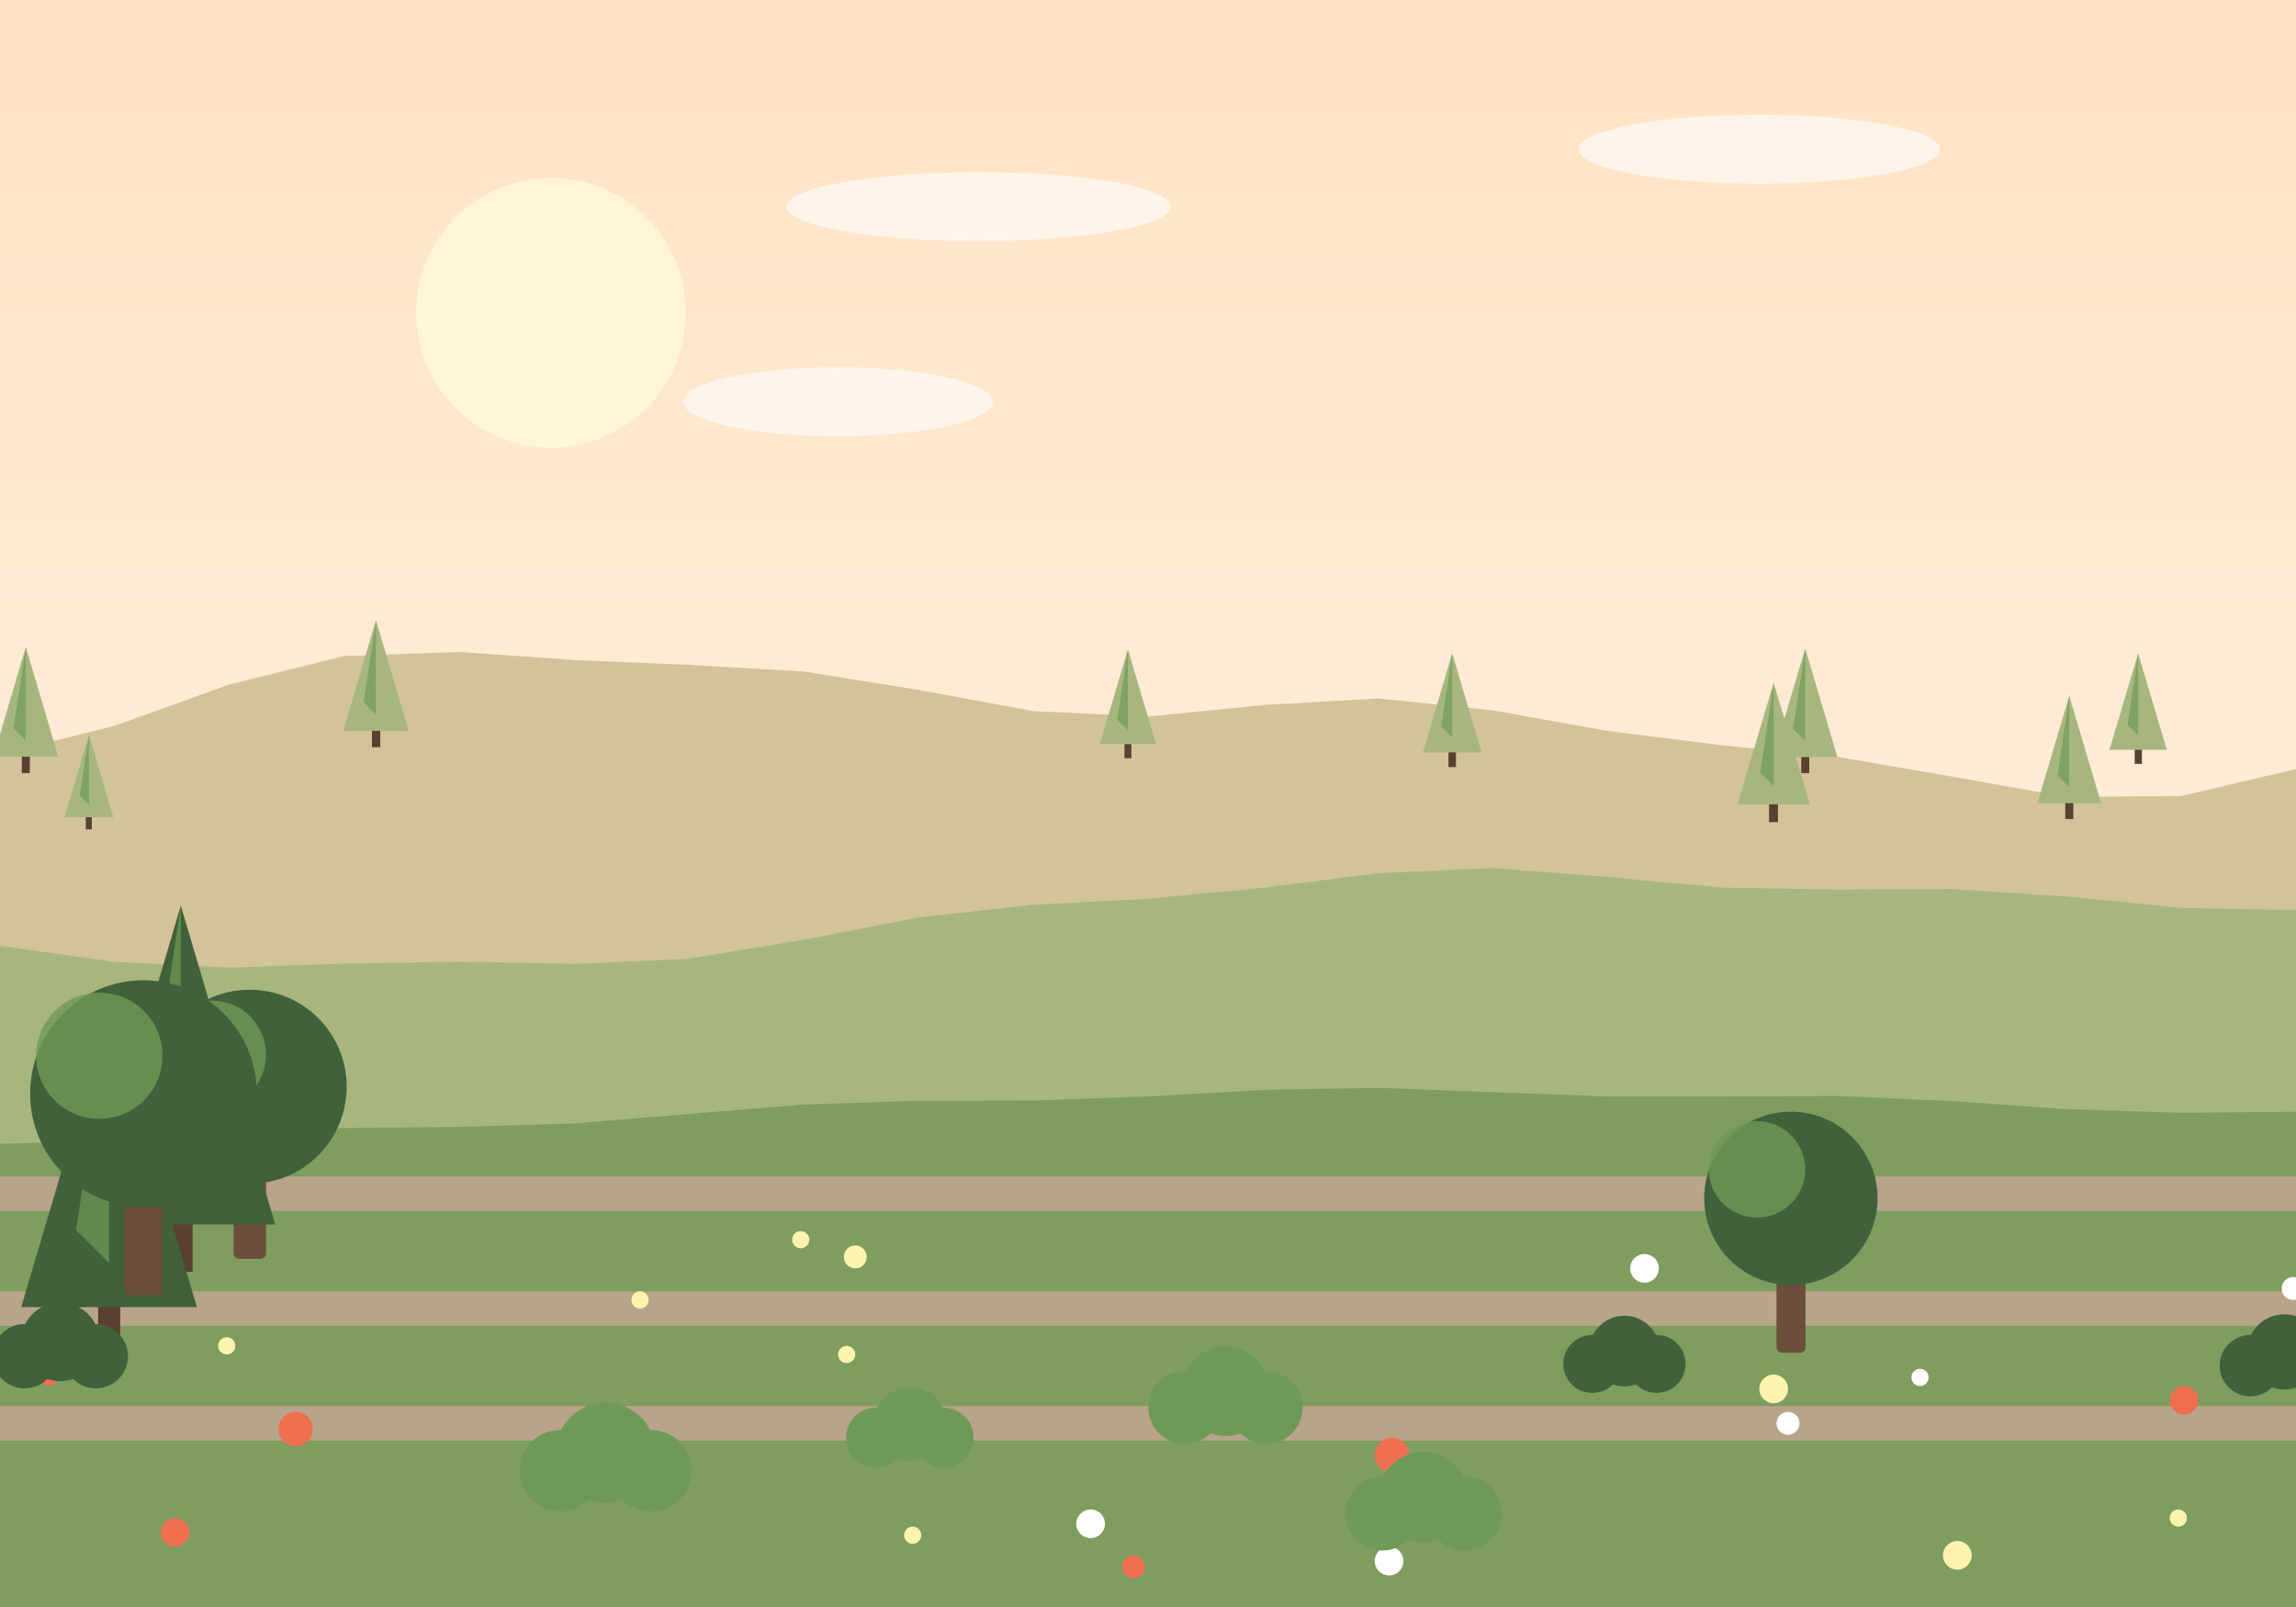
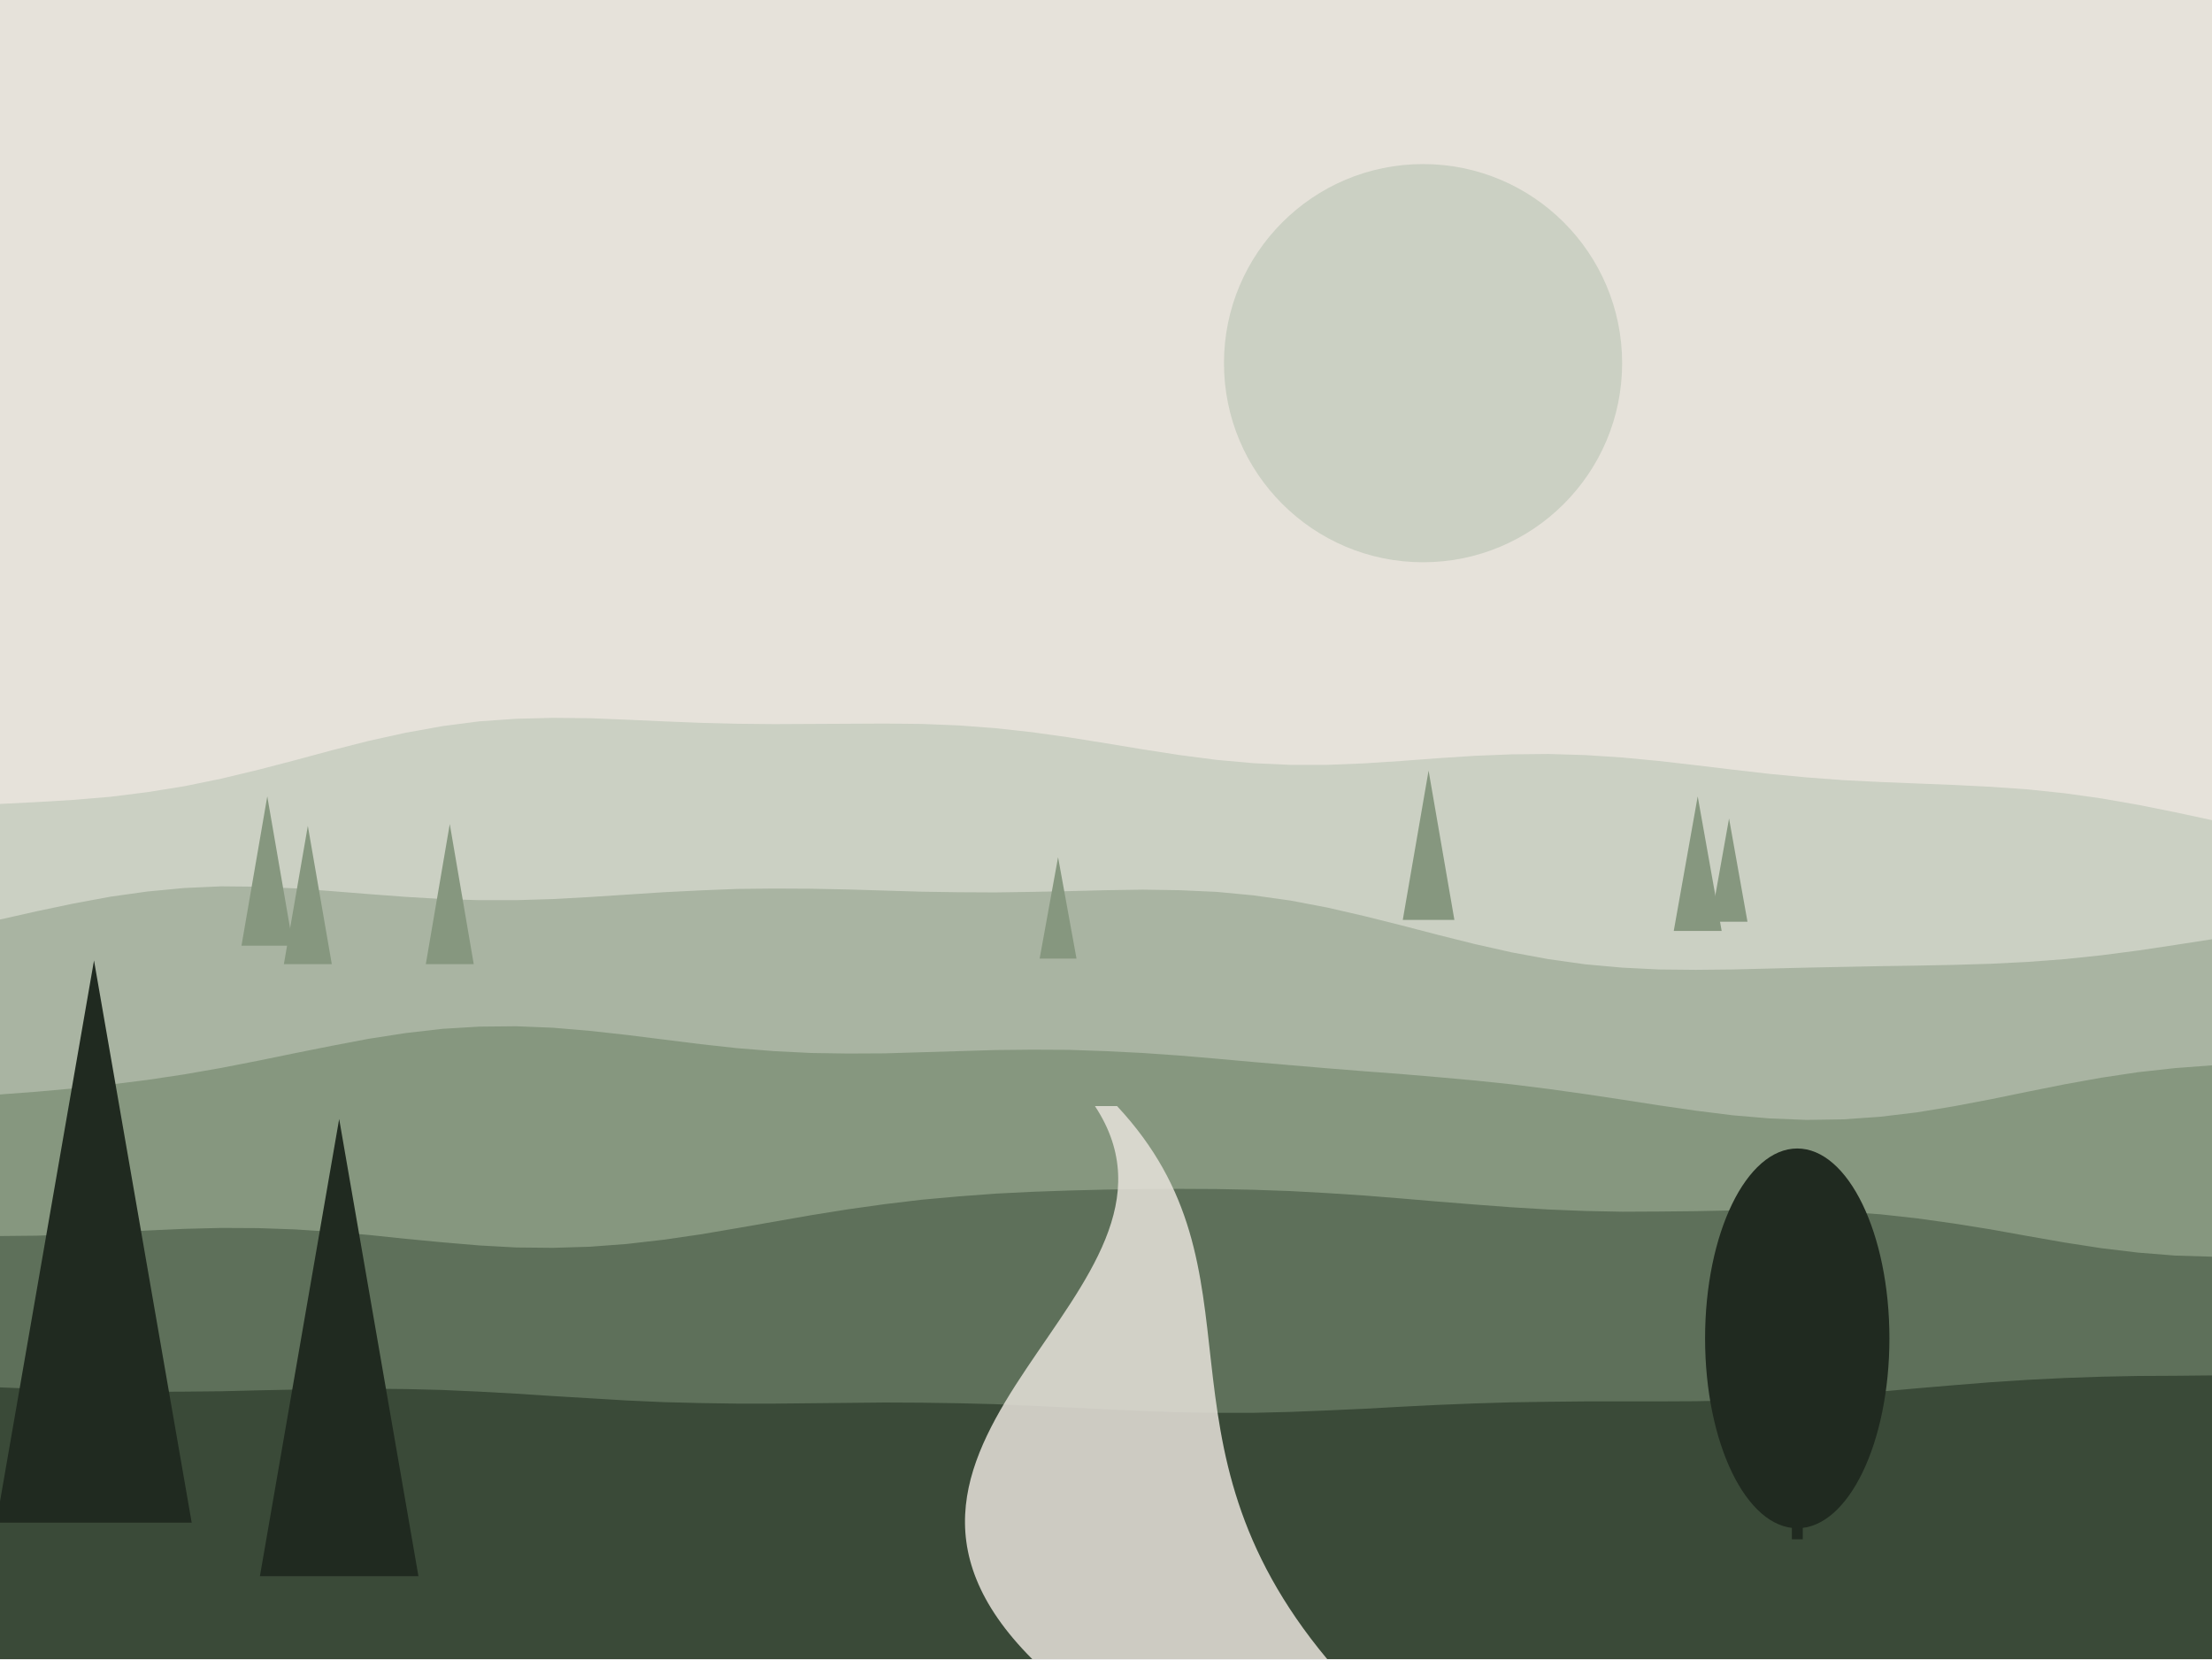
- <svg xmlns="http://www.w3.org/2000/svg" viewBox="0 0 800 560" preserveAspectRatio="xMidYMid slice">
-   <defs>
-     <linearGradient id="s9" x1="0" y1="0" x2="0" y2="1">
-       <stop offset="0" stop-color="#ffe2c4" />
-       <stop offset="1" stop-color="#fff6ea" />
-     </linearGradient>
-   </defs>
-   <rect width="800" height="560" fill="url(#s9)" />
-   <circle cx="192" cy="109" r="47" fill="#fff6d8" opacity=".9" />
-   <ellipse cx="292" cy="140" rx="54" ry="12" fill="#fff" opacity=".6" />
-   <ellipse cx="341" cy="72" rx="67" ry="12" fill="#fff" opacity=".6" />
-   <ellipse cx="613" cy="52" rx="63" ry="12" fill="#fff" opacity=".6" />
-   <polygon fill="#d2c39a" points="0,560 0,262.9 40,252.9 80,238.5 120,228.6 160,227.2 200,230.0 240,231.7 280,234.0 320,240.4 360,247.8 400,249.7 440,245.7 480,243.4 520,247.5 560,254.7 600,259.7 640,263.7 680,270.6 720,277.7 760,277.4 800,268.0 840,256.2 800,560" />
-   <rect x="504.7" y="260.9" width="2.6" height="6.4" fill="#5a4030" />
-   <polygon fill="#a7b67f" points="506.0,227.6 495.8,262.2 516.2,262.2" />
-   <polygon fill="#6f9a55" opacity=".7" points="506.0,227.6 502.2,253.2 506.0,257.0" />
-   <rect x="129.6" y="253.3" width="2.9" height="7.1" fill="#5a4030" />
-   <polygon fill="#a7b67f" points="131.0,216.1 119.6,254.7 142.4,254.7" />
-   <polygon fill="#6f9a55" opacity=".7" points="131.0,216.1 126.7,244.7 131.0,249.0" />
-   <rect x="743.8" y="260.0" width="2.5" height="6.2" fill="#5a4030" />
-   <polygon fill="#a7b67f" points="745.0,227.7 735.0,261.3 755.0,261.3" />
-   <polygon fill="#6f9a55" opacity=".7" points="745.0,227.7 741.3,252.6 745.0,256.3" />
-   <rect x="719.6" y="278.5" width="2.8" height="6.9" fill="#5a4030" />
-   <polygon fill="#a7b67f" points="721.0,242.5 709.9,279.9 732.1,279.9" />
-   <polygon fill="#6f9a55" opacity=".7" points="721.0,242.5 716.9,270.2 721.0,274.3" />
-   <rect x="29.9" y="283.7" width="2.1" height="5.3" fill="#5a4030" />
-   <polygon fill="#a7b67f" points="31.0,256.0 22.5,284.8 39.5,284.8" />
-   <polygon fill="#6f9a55" opacity=".7" points="31.0,256.0 27.8,277.3 31.0,280.5" />
-   <rect x="391.8" y="258.1" width="2.4" height="6.1" fill="#5a4030" />
-   <polygon fill="#a7b67f" points="393.0,226.3 383.2,259.3 402.8,259.3" />
-   <polygon fill="#6f9a55" opacity=".7" points="393.0,226.3 389.3,250.8 393.0,254.4" />
-   <rect x="7.6" y="262.3" width="2.8" height="7.1" fill="#5a4030" />
-   <polygon fill="#a7b67f" points="9.0,225.4 -2.3,263.7 20.3,263.7" />
-   <polygon fill="#6f9a55" opacity=".7" points="9.0,225.4 4.7,253.8 9.0,258.1" />
-   <rect x="627.6" y="262.4" width="2.8" height="7.0" fill="#5a4030" />
-   <polygon fill="#a7b67f" points="629.0,226.0 617.8,263.8 640.2,263.8" />
-   <polygon fill="#6f9a55" opacity=".7" points="629.0,226.0 624.8,254.0 629.0,258.2" />
-   <rect x="616.4" y="278.7" width="3.1" height="7.8" fill="#5a4030" />
-   <polygon fill="#a7b67f" points="618.0,237.9 605.4,280.3 630.6,280.3" />
-   <polygon fill="#6f9a55" opacity=".7" points="618.0,237.9 613.3,269.3 618.0,274.0" />
-   <polygon fill="#a7b67f" points="0,560 0,329.6 40,335.2 80,337.2 120,335.8 160,335.1 200,335.9 240,334.1 280,327.5 320,319.7 360,315.3 400,313.2 440,309.4 480,304.3 520,302.5 560,305.6 600,309.3 640,310.0 680,309.8 720,312.4 760,316.4 800,317.2 840,314.3 800,560" />
-   <polygon fill="#7e9d5e" points="0,560 0,398.6 40,397.5 80,394.9 120,393.1 160,392.7 200,391.5 240,388.2 280,384.9 320,383.6 360,383.5 400,382.1 440,379.8 480,379.1 520,380.6 560,382.1 600,382.1 640,381.9 680,383.7 720,386.5 760,387.8 800,387.4 840,387.5 800,560" />
-   <rect x="0" y="410" width="800" height="12" fill="#b8a48a" />
-   <rect x="0" y="450" width="800" height="12" fill="#b8a48a" />
-   <rect x="0" y="490" width="800" height="12" fill="#b8a48a" />
-   <circle cx="298" cy="438" r="4" fill="#fff3b0" />
-   <circle cx="682" cy="542" r="5" fill="#fff3b0" />
-   <circle cx="79" cy="469" r="3" fill="#fff3b0" />
-   <circle cx="279" cy="432" r="3" fill="#fff3b0" />
-   <circle cx="485" cy="507" r="6" fill="#ef6f51" />
-   <circle cx="669" cy="480" r="3" fill="#ffffff" />
-   <circle cx="618" cy="484" r="5" fill="#fff3b0" />
-   <circle cx="380" cy="531" r="5" fill="#ffffff" />
-   <circle cx="223" cy="453" r="3" fill="#fff3b0" />
-   <circle cx="318" cy="535" r="3" fill="#fff3b0" />
-   <circle cx="484" cy="544" r="5" fill="#ffffff" />
-   <circle cx="761" cy="488" r="5" fill="#ef6f51" />
-   <circle cx="623" cy="496" r="4" fill="#ffffff" />
-   <circle cx="295" cy="472" r="3" fill="#fff3b0" />
-   <circle cx="61" cy="534" r="5" fill="#ef6f51" />
-   <circle cx="17" cy="480" r="3" fill="#ef6f51" />
-   <circle cx="799" cy="449" r="4" fill="#ffffff" />
-   <circle cx="103" cy="498" r="6" fill="#ef6f51" />
-   <circle cx="573" cy="442" r="5" fill="#ffffff" />
-   <circle cx="395" cy="546" r="4" fill="#ef6f51" />
-   <circle cx="759" cy="529" r="3" fill="#fff3b0" />
-   <rect x="619.0" y="437.8" width="10.1" height="33.6" rx="2" fill="#6b4f3a" />
-   <circle cx="624.0" cy="417.6" r="30.2" fill="#40613a" />
-   <circle cx="612.2" cy="407.5" r="16.8" fill="#6f9a55" opacity=".8" />
-   <rect x="81.4" y="401.2" width="11.3" height="37.5" rx="2" fill="#6b4f3a" />
-   <circle cx="87.0" cy="378.7" r="33.8" fill="#40613a" />
-   <circle cx="73.9" cy="367.5" r="18.8" fill="#6f9a55" opacity=".8" />
-   <rect x="58.9" y="422.6" width="8.2" height="20.6" fill="#5a4030" />
-   <polygon fill="#40613a" points="63.0,315.6 30.1,426.7 95.9,426.7" />
-   <polygon fill="#6f9a55" opacity=".7" points="63.0,315.6 50.7,397.9 63.0,410.2" />
-   <rect x="34.2" y="451.7" width="7.7" height="19.1" fill="#5a4030" />
-   <polygon fill="#40613a" points="38.0,352.2 7.4,455.5 68.6,455.5" />
-   <polygon fill="#6f9a55" opacity=".7" points="38.0,352.2 26.5,428.7 38.0,440.2" />
-   <rect x="43.4" y="407.5" width="13.2" height="43.9" rx="2" fill="#6b4f3a" />
-   <circle cx="50.0" cy="381.1" r="39.5" fill="#40613a" />
-   <circle cx="34.6" cy="367.9" r="22.0" fill="#6f9a55" opacity=".8" />
-   <circle cx="412.8" cy="490.5" r="12.7" fill="#6f9a55" />
-   <circle cx="427.0" cy="484.8" r="15.6" fill="#6f9a55" />
-   <circle cx="441.2" cy="490.5" r="12.7" fill="#6f9a55" />
-   <circle cx="784.1" cy="475.9" r="10.7" fill="#40613a" />
-   <circle cx="796.0" cy="471.1" r="13.1" fill="#40613a" />
-   <circle cx="807.9" cy="475.9" r="10.7" fill="#40613a" />
-   <circle cx="305.3" cy="501.0" r="10.5" fill="#6f9a55" />
-   <circle cx="317.0" cy="496.3" r="12.9" fill="#6f9a55" />
-   <circle cx="328.7" cy="501.0" r="10.5" fill="#6f9a55" />
-   <circle cx="8.6" cy="472.6" r="11.2" fill="#40613a" />
-   <circle cx="21.0" cy="467.6" r="13.7" fill="#40613a" />
-   <circle cx="33.4" cy="472.6" r="11.2" fill="#40613a" />
-   <circle cx="481.7" cy="527.4" r="12.9" fill="#6f9a55" />
-   <circle cx="496.0" cy="521.7" r="15.8" fill="#6f9a55" />
-   <circle cx="510.3" cy="527.4" r="12.9" fill="#6f9a55" />
-   <circle cx="554.8" cy="475.3" r="10.1" fill="#40613a" />
-   <circle cx="566.0" cy="470.8" r="12.3" fill="#40613a" />
-   <circle cx="577.2" cy="475.3" r="10.1" fill="#40613a" />
-   <circle cx="195.2" cy="512.5" r="14.2" fill="#6f9a55" />
-   <circle cx="211.0" cy="506.2" r="17.4" fill="#6f9a55" />
-   <circle cx="226.8" cy="512.5" r="14.2" fill="#6f9a55" />
+ <svg xmlns="http://www.w3.org/2000/svg" viewBox="0 0 1200 900" preserveAspectRatio="xMidYMid slice">
+   <rect width="1200" height="900" fill="#E6E2DA" />
+   <circle cx="772" cy="197" r="108" fill="#CBD0C3" />
+   <polygon fill="#CBD0C3" points="0,900 0,436.1 20,435.1 40,433.9 60,432.2 80,429.7 100,426.5 120,422.4 140,417.6 160,412.4 180,407.0 200,401.9 220,397.5 240,393.9 260,391.3 280,389.9 300,389.4 320,389.6 340,390.4 360,391.3 380,392.1 400,392.6 420,392.8 440,392.7 460,392.6 480,392.5 500,392.7 520,393.5 540,395.0 560,397.2 580,400.0 600,403.2 620,406.5 640,409.6 660,412.2 680,414.0 700,414.9 720,414.9 740,414.1 760,412.8 780,411.3 800,410.0 820,409.2 840,409.0 860,409.6 880,410.9 900,412.8 920,415.1 940,417.5 960,419.8 980,421.7 1000,423.2 1020,424.2 1040,425.0 1060,425.8 1080,426.8 1100,428.2 1120,430.3 1140,433.1 1160,436.6 1180,440.6 1200,444.9 1200,900" />
+   <polygon fill="#A9B4A2" points="0,900 0,498.8 20,494.3 40,490.1 60,486.4 80,483.6 100,481.7 120,480.8 140,481.0 160,481.9 180,483.4 200,485.0 220,486.5 240,487.7 260,488.3 280,488.3 300,487.7 320,486.6 340,485.3 360,484.0 380,483.0 400,482.2 420,482.0 440,482.1 460,482.5 480,483.1 500,483.7 520,484.0 540,484.1 560,483.8 580,483.4 600,482.9 620,482.6 640,482.9 660,483.8 680,485.7 700,488.5 720,492.3 740,496.9 760,501.9 780,507.1 800,512.1 820,516.6 840,520.3 860,523.1 880,524.9 900,525.9 920,526.1 940,525.9 960,525.4 980,524.9 1000,524.5 1020,524.1 1040,523.8 1060,523.4 1080,522.8 1100,521.8 1120,520.3 1140,518.2 1160,515.6 1180,512.6 1200,509.5 1200,900" />
+   <polygon fill="#86977F" points="145,432 131,513 159,513" />
+   <polygon fill="#86977F" points="938,444 928,500 948,500" />
+   <polygon fill="#86977F" points="921,432 908,505 934,505" />
+   <polygon fill="#86977F" points="775,418 761,499 789,499" />
+   <polygon fill="#86977F" points="574,465 564,520 584,520" />
+   <polygon fill="#86977F" points="244,447 231,523 257,523" />
+   <polygon fill="#86977F" points="167,448 154,523 180,523" />
+   <polygon fill="#86977F" points="0,900 0,593.7 20,592.2 40,590.4 60,588.3 80,585.8 100,582.8 120,579.3 140,575.4 160,571.3 180,567.3 200,563.5 220,560.4 240,558.1 260,556.9 280,556.7 300,557.5 320,559.2 340,561.4 360,563.9 380,566.4 400,568.6 420,570.2 440,571.2 460,571.5 480,571.4 500,570.8 520,570.2 540,569.6 560,569.4 580,569.5 600,570.2 620,571.2 640,572.6 660,574.3 680,576.1 700,577.8 720,579.5 740,581.1 760,582.6 780,584.3 800,586.1 820,588.2 840,590.7 860,593.5 880,596.5 900,599.6 920,602.5 940,605.0 960,606.7 980,607.5 1000,607.2 1020,605.8 1040,603.4 1060,600.1 1080,596.3 1100,592.2 1120,588.2 1140,584.6 1160,581.6 1180,579.4 1200,577.9 1200,900" />
+   <polygon fill="#5E705A" points="0,900 0,670.5 20,670.3 40,669.6 60,668.6 80,667.5 100,666.6 120,666.1 140,666.2 160,666.9 180,668.2 200,669.9 220,672.0 240,673.9 260,675.6 280,676.7 300,676.9 320,676.3 340,674.8 360,672.5 380,669.6 400,666.2 420,662.7 440,659.2 460,656.0 480,653.2 500,650.8 520,649.0 540,647.5 560,646.5 580,645.8 600,645.3 620,645.0 640,644.9 660,645.0 680,645.4 700,646.1 720,647.2 740,648.5 760,650.1 780,651.8 800,653.4 820,654.9 840,656.1 860,656.9 880,657.3 900,657.2 920,657.0 940,656.6 960,656.4 980,656.6 1000,657.3 1020,658.7 1040,660.9 1060,663.7 1080,666.9 1100,670.5 1120,674.0 1140,677.1 1160,679.5 1180,681.1 1200,681.7 1200,900" />
+   <polygon fill="#3A4A38" points="0,900 0,752.6 20,753.4 40,754.2 60,754.7 80,755.0 100,754.9 120,754.7 140,754.2 160,753.8 180,753.4 200,753.3 220,753.5 240,754.0 260,754.9 280,756.0 300,757.3 320,758.5 340,759.7 360,760.6 380,761.1 400,761.4 420,761.4 440,761.2 460,761.0 480,760.8 500,760.9 520,761.2 540,761.7 560,762.6 580,763.5 600,764.5 620,765.4 640,766.1 660,766.4 680,766.4 700,765.9 720,765.1 740,764.2 760,763.1 780,762.1 800,761.3 820,760.7 840,760.4 860,760.2 880,760.2 900,760.2 920,760.1 940,759.7 960,759.0 980,757.9 1000,756.5 1020,754.9 1040,753.1 1060,751.4 1080,749.8 1100,748.5 1120,747.5 1140,746.8 1160,746.4 1180,746.3 1200,746.1 1200,900" />
+   <path fill="#E6E2DA" opacity=".85" d="M594,600 C660,700 440,780 560,900 L720,900 C620,780 690,690 606,600 Z" />
+   <polygon fill="#202A20" points="184,607 141,855 227,855" />
+   <ellipse cx="975" cy="726" rx="50" ry="103" fill="#202A20" />
+   <rect x="972.1" y="814" width="5.9" height="21" fill="#202A20" />
+   <polygon fill="#202A20" points="51,521 -2,826 104,826" />
</svg>
